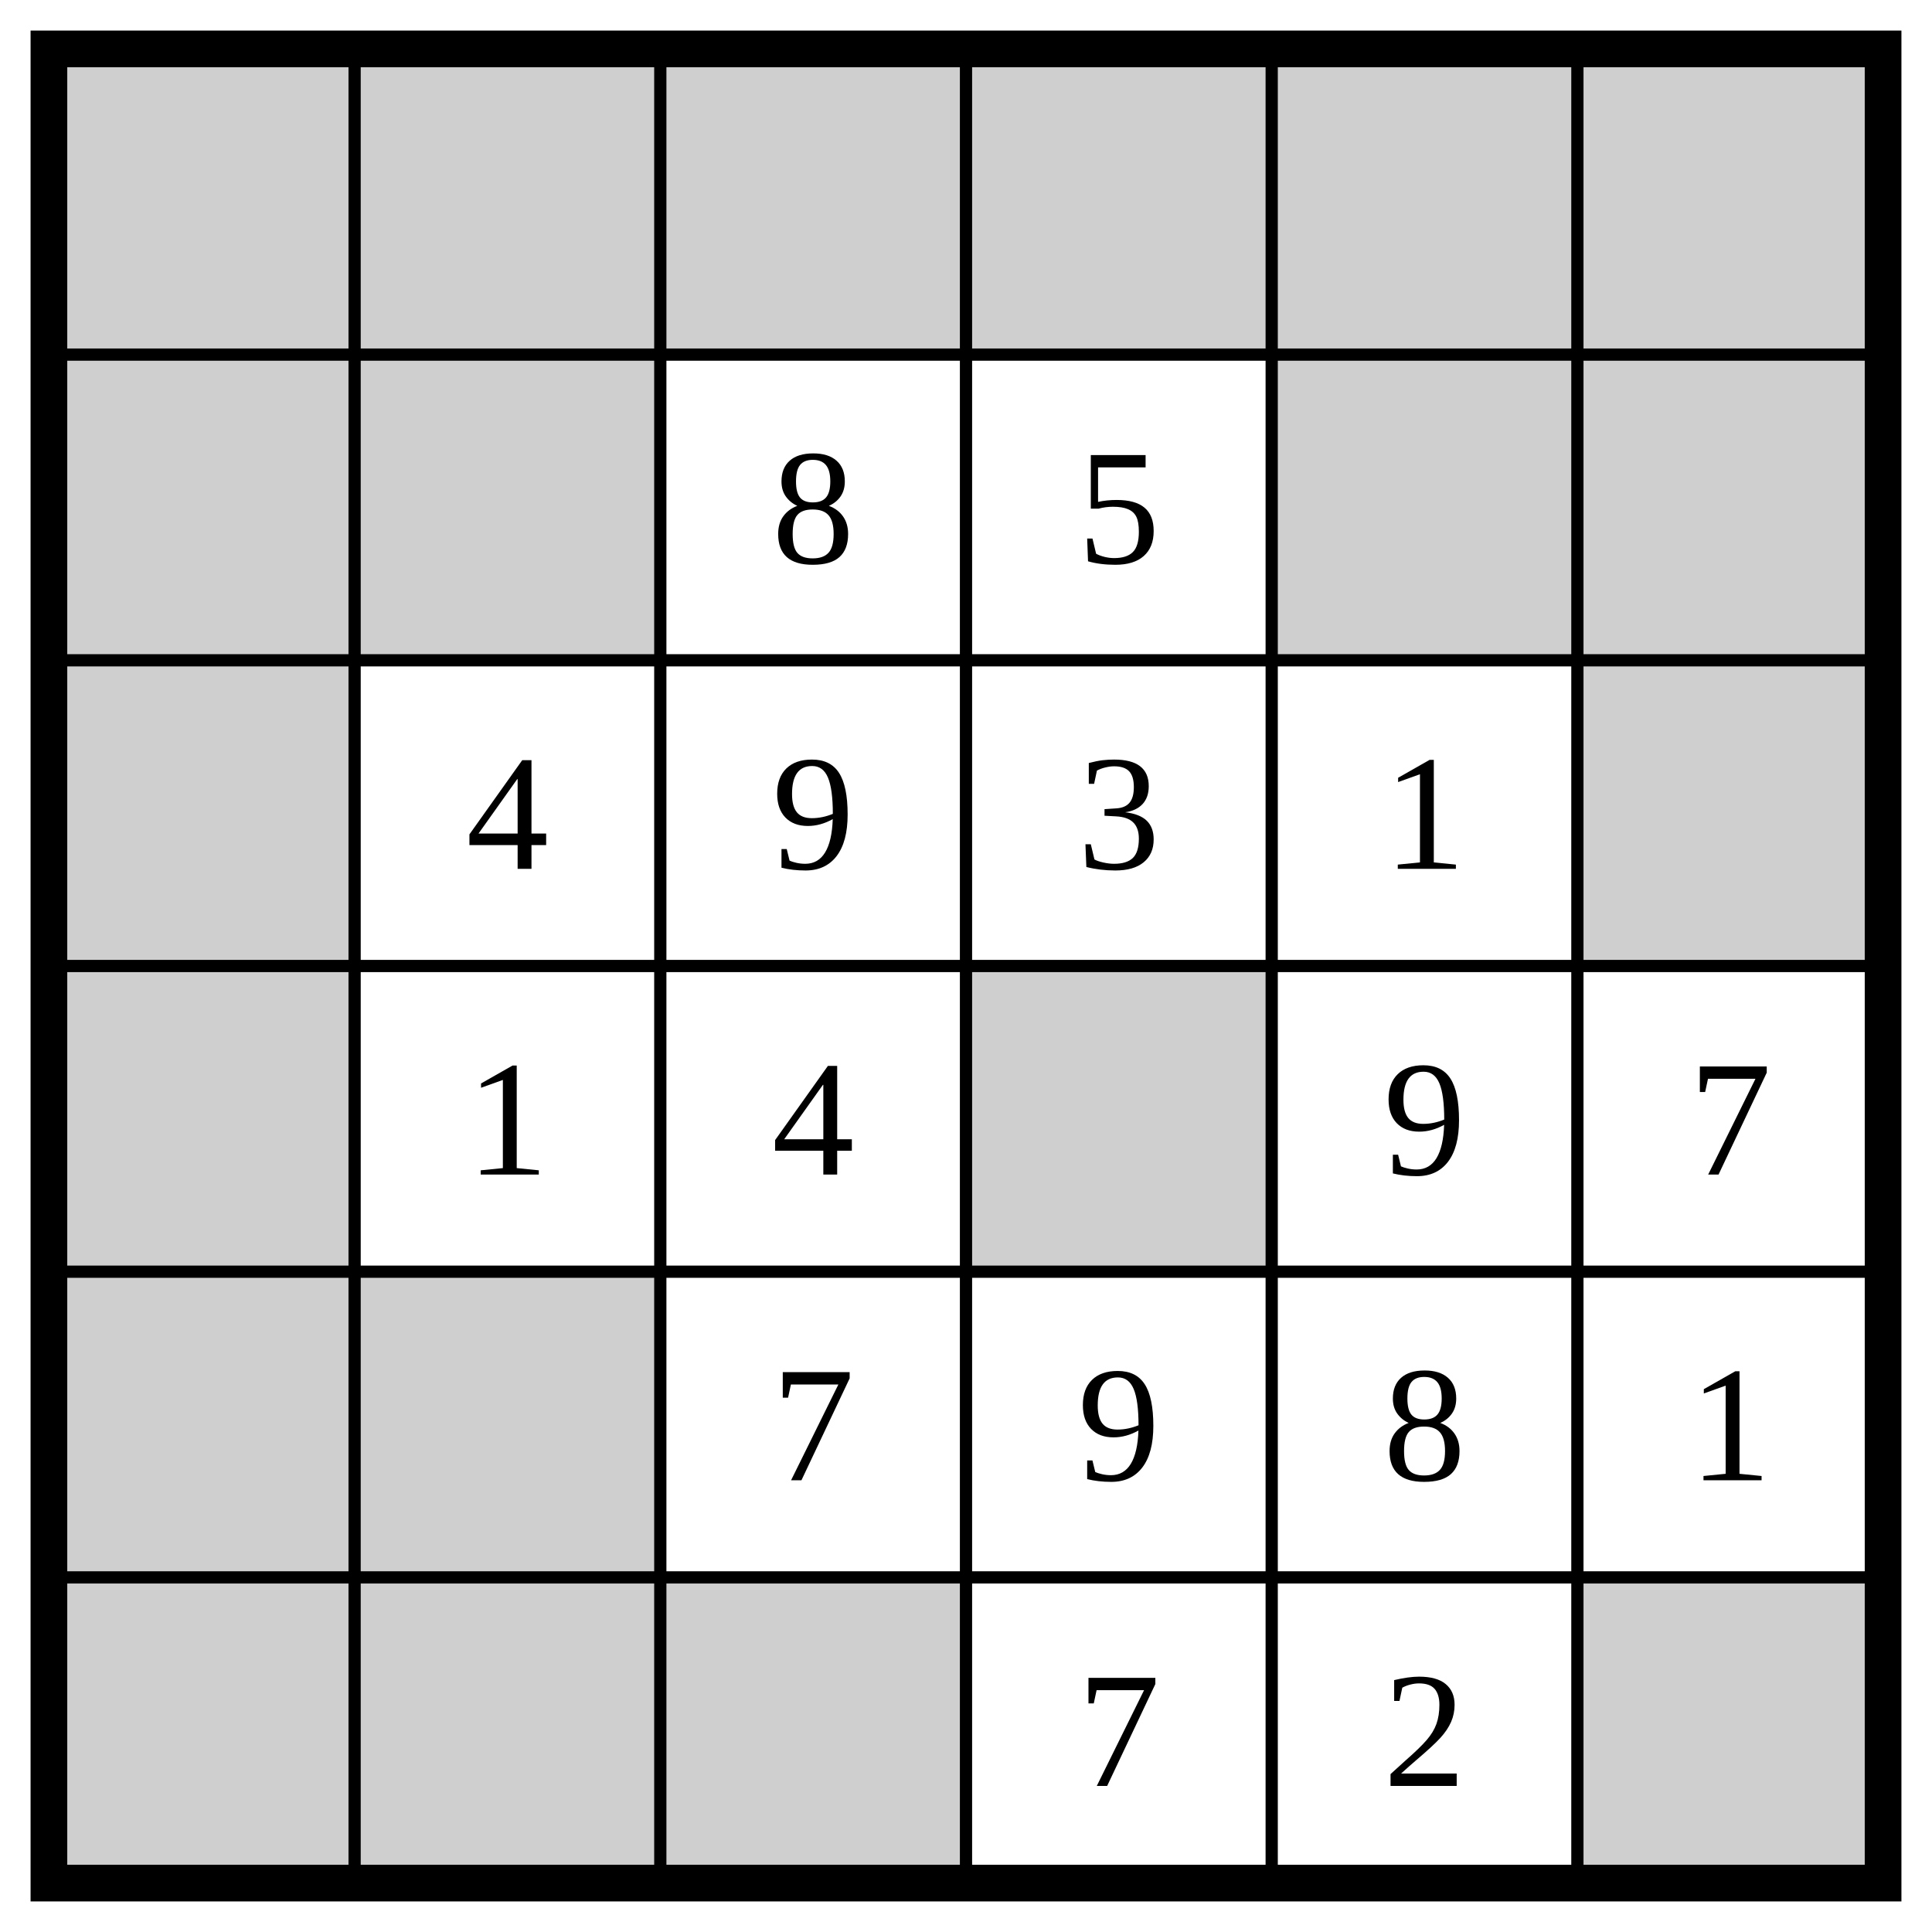
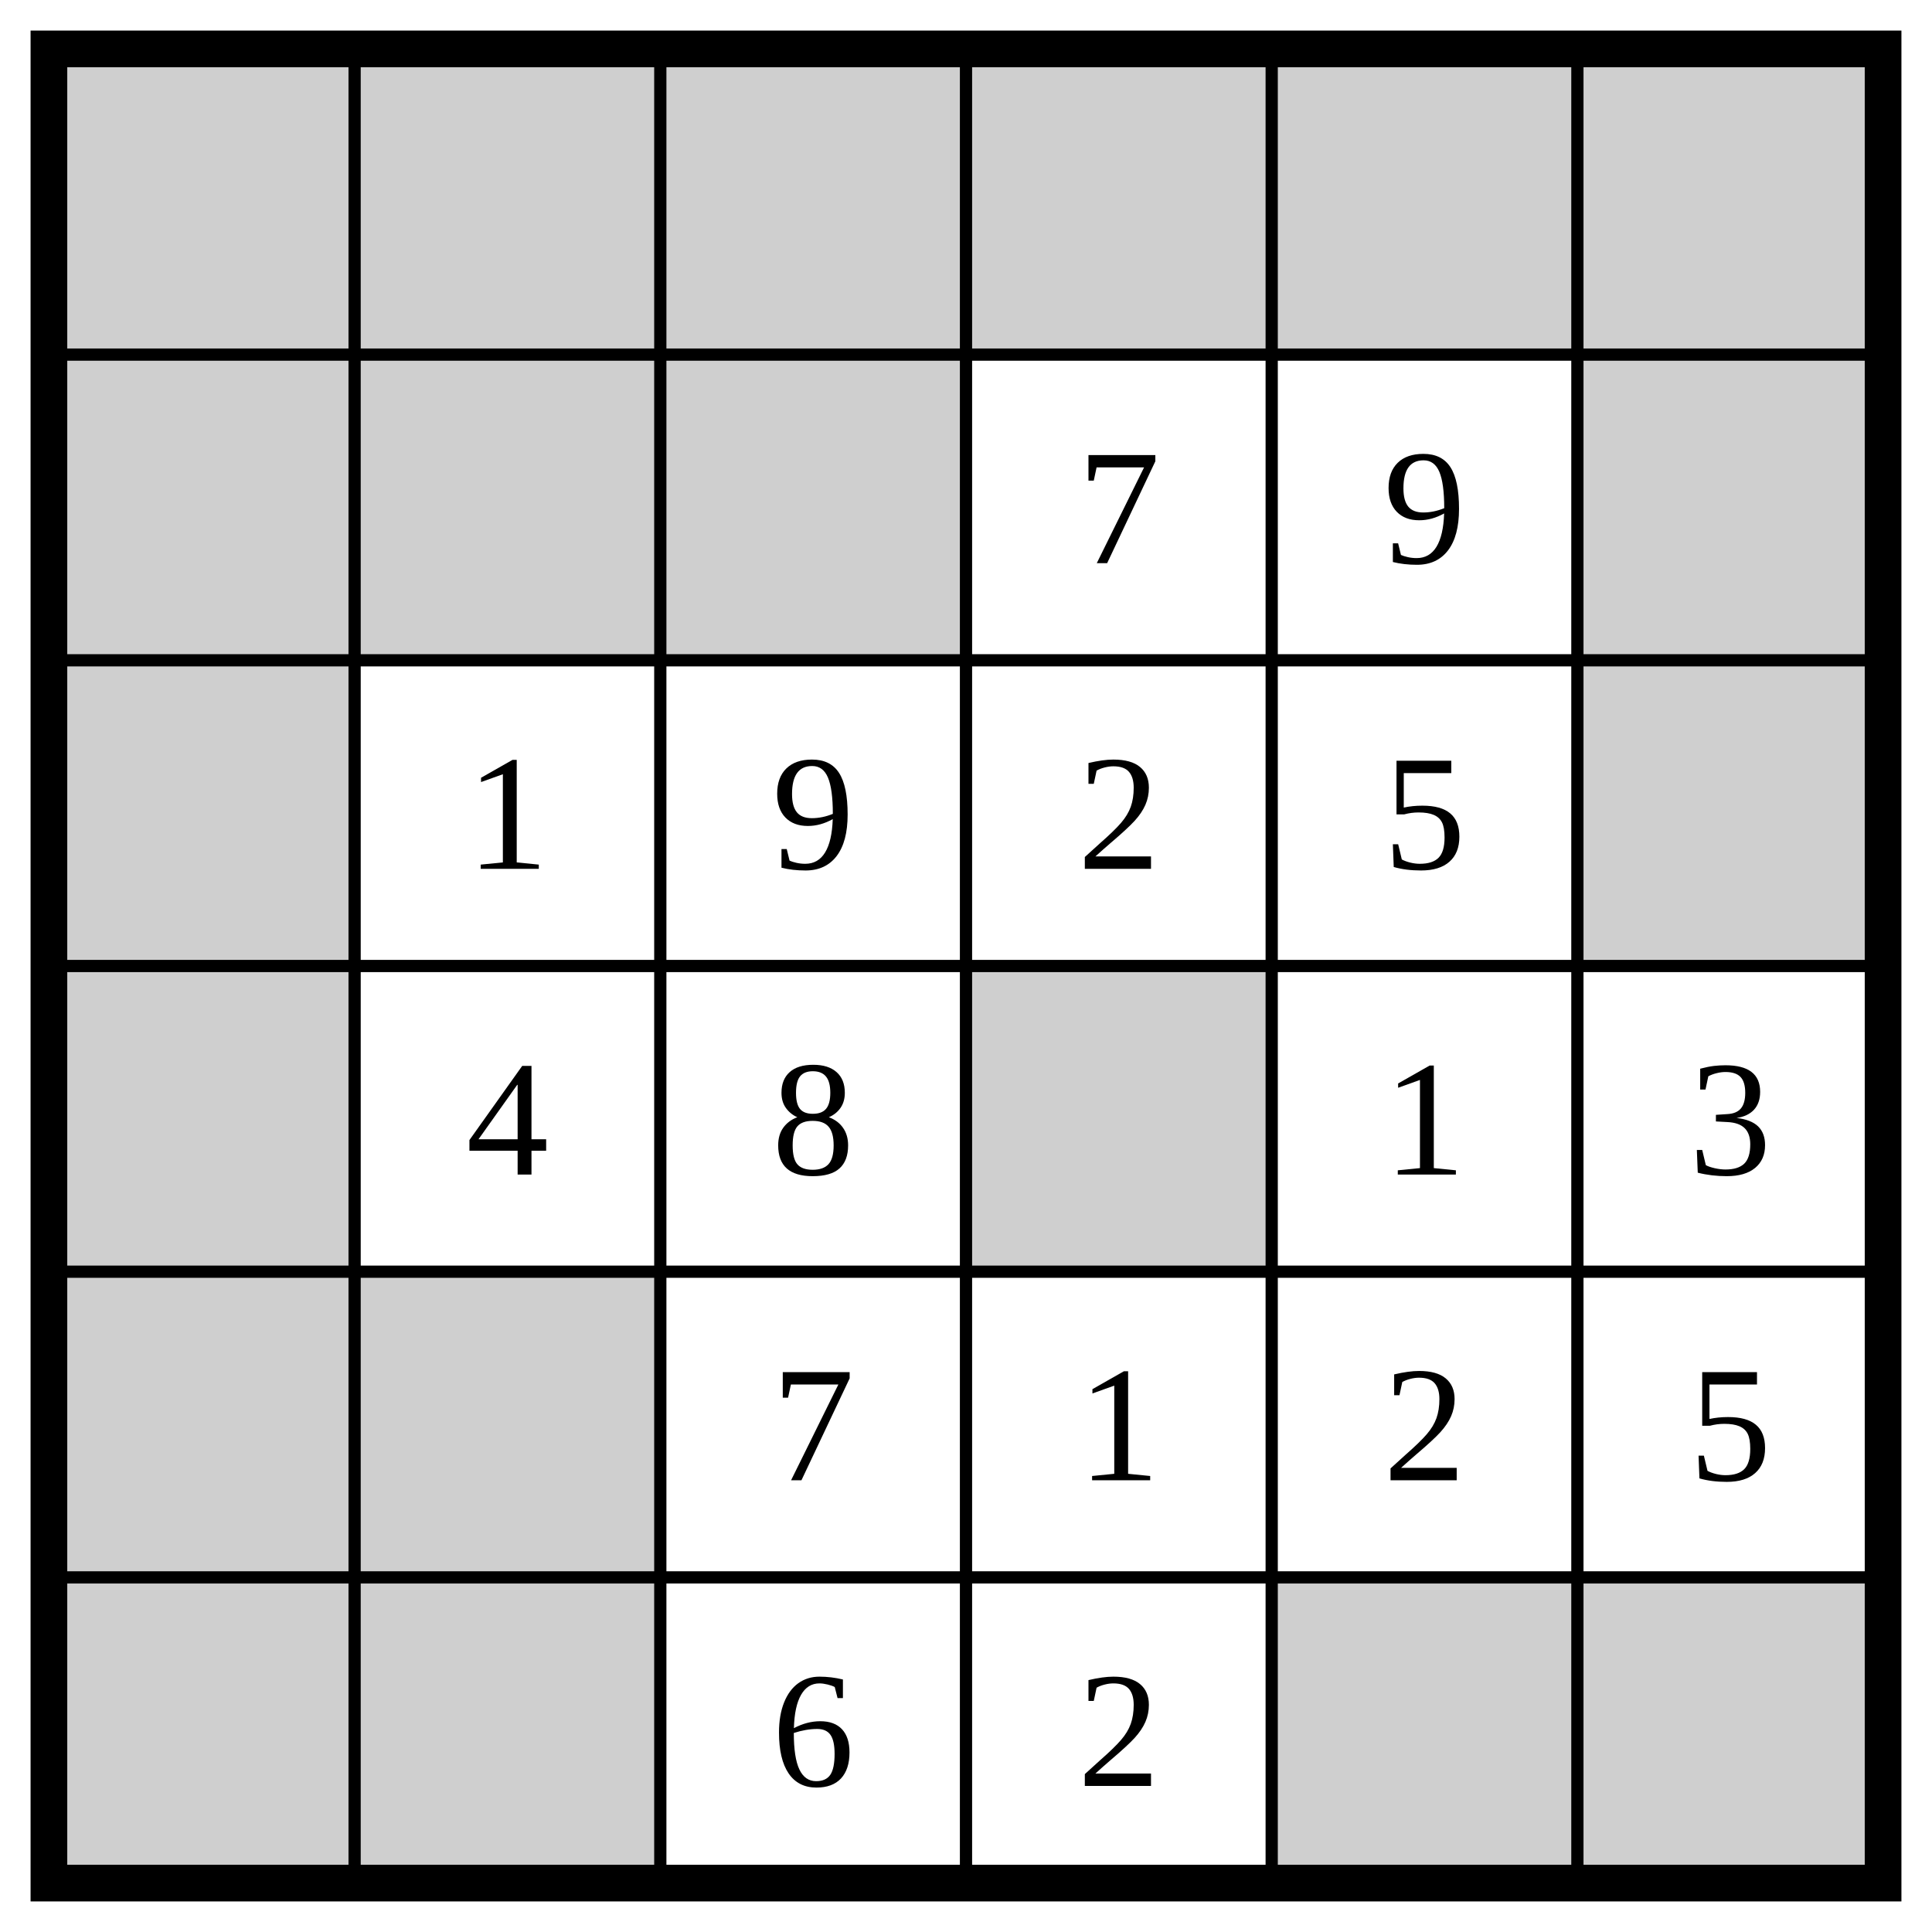
<svg xmlns="http://www.w3.org/2000/svg" class="p" viewBox="0 0 632 632" preserveAspectRatio="xMidYMid meet" shape-rendering="geometricPrecision">
  <g fill="#cfcfcf">
    <rect x="16" y="16" width="100" height="100" />
    <rect x="116" y="16" width="100" height="100" />
    <rect x="216" y="16" width="100" height="100" />
    <rect x="316" y="16" width="100" height="100" />
    <rect x="416" y="16" width="100" height="100" />
    <rect x="516" y="16" width="100" height="100" />
    <rect x="16" y="116" width="100" height="100" />
    <rect x="116" y="116" width="100" height="100" />
-     <rect x="416" y="116" width="100" height="100" />
+     <rect x="216" y="116" width="100" height="100" />
    <rect x="516" y="116" width="100" height="100" />
    <rect x="16" y="216" width="100" height="100" />
    <rect x="516" y="216" width="100" height="100" />
    <rect x="16" y="316" width="100" height="100" />
    <rect x="316" y="316" width="100" height="100" />
    <rect x="16" y="416" width="100" height="100" />
    <rect x="116" y="416" width="100" height="100" />
    <rect x="16" y="516" width="100" height="100" />
    <rect x="116" y="516" width="100" height="100" />
-     <rect x="216" y="516" width="100" height="100" />
+     <rect x="416" y="516" width="100" height="100" />
    <rect x="516" y="516" width="100" height="100" />
  </g>
  <path d="M16 116H616M116 16V616M16 216H616M216 16V616M16 316H616M316 16V616M16 416H616M416 16V616M16 516H616M516 16V616" fill="none" stroke="#000" stroke-width="4" stroke-linecap="square" />
  <rect x="16" y="16" width="600" height="600" fill="none" stroke="#000" stroke-width="12" />
  <g fill="#000" font-size="54" text-anchor="middle" dominant-baseline="central">
-     <text x="266" y="166">8</text>
-     <text x="366" y="166">5</text>
-     <text x="166" y="266">4</text>
+     <text x="366" y="166">7</text>
+     <text x="466" y="166">9</text>
+     <text x="166" y="266">1</text>
    <text x="266" y="266">9</text>
-     <text x="366" y="266">3</text>
-     <text x="466" y="266">1</text>
-     <text x="166" y="366">1</text>
-     <text x="266" y="366">4</text>
-     <text x="466" y="366">9</text>
-     <text x="566" y="366">7</text>
+     <text x="366" y="266">2</text>
+     <text x="466" y="266">5</text>
+     <text x="166" y="366">4</text>
+     <text x="266" y="366">8</text>
+     <text x="466" y="366">1</text>
+     <text x="566" y="366">3</text>
    <text x="266" y="466">7</text>
-     <text x="366" y="466">9</text>
-     <text x="466" y="466">8</text>
-     <text x="566" y="466">1</text>
-     <text x="366" y="566">7</text>
-     <text x="466" y="566">2</text>
+     <text x="366" y="466">1</text>
+     <text x="466" y="466">2</text>
+     <text x="566" y="466">5</text>
+     <text x="266" y="566">6</text>
+     <text x="366" y="566">2</text>
  </g>
</svg>
